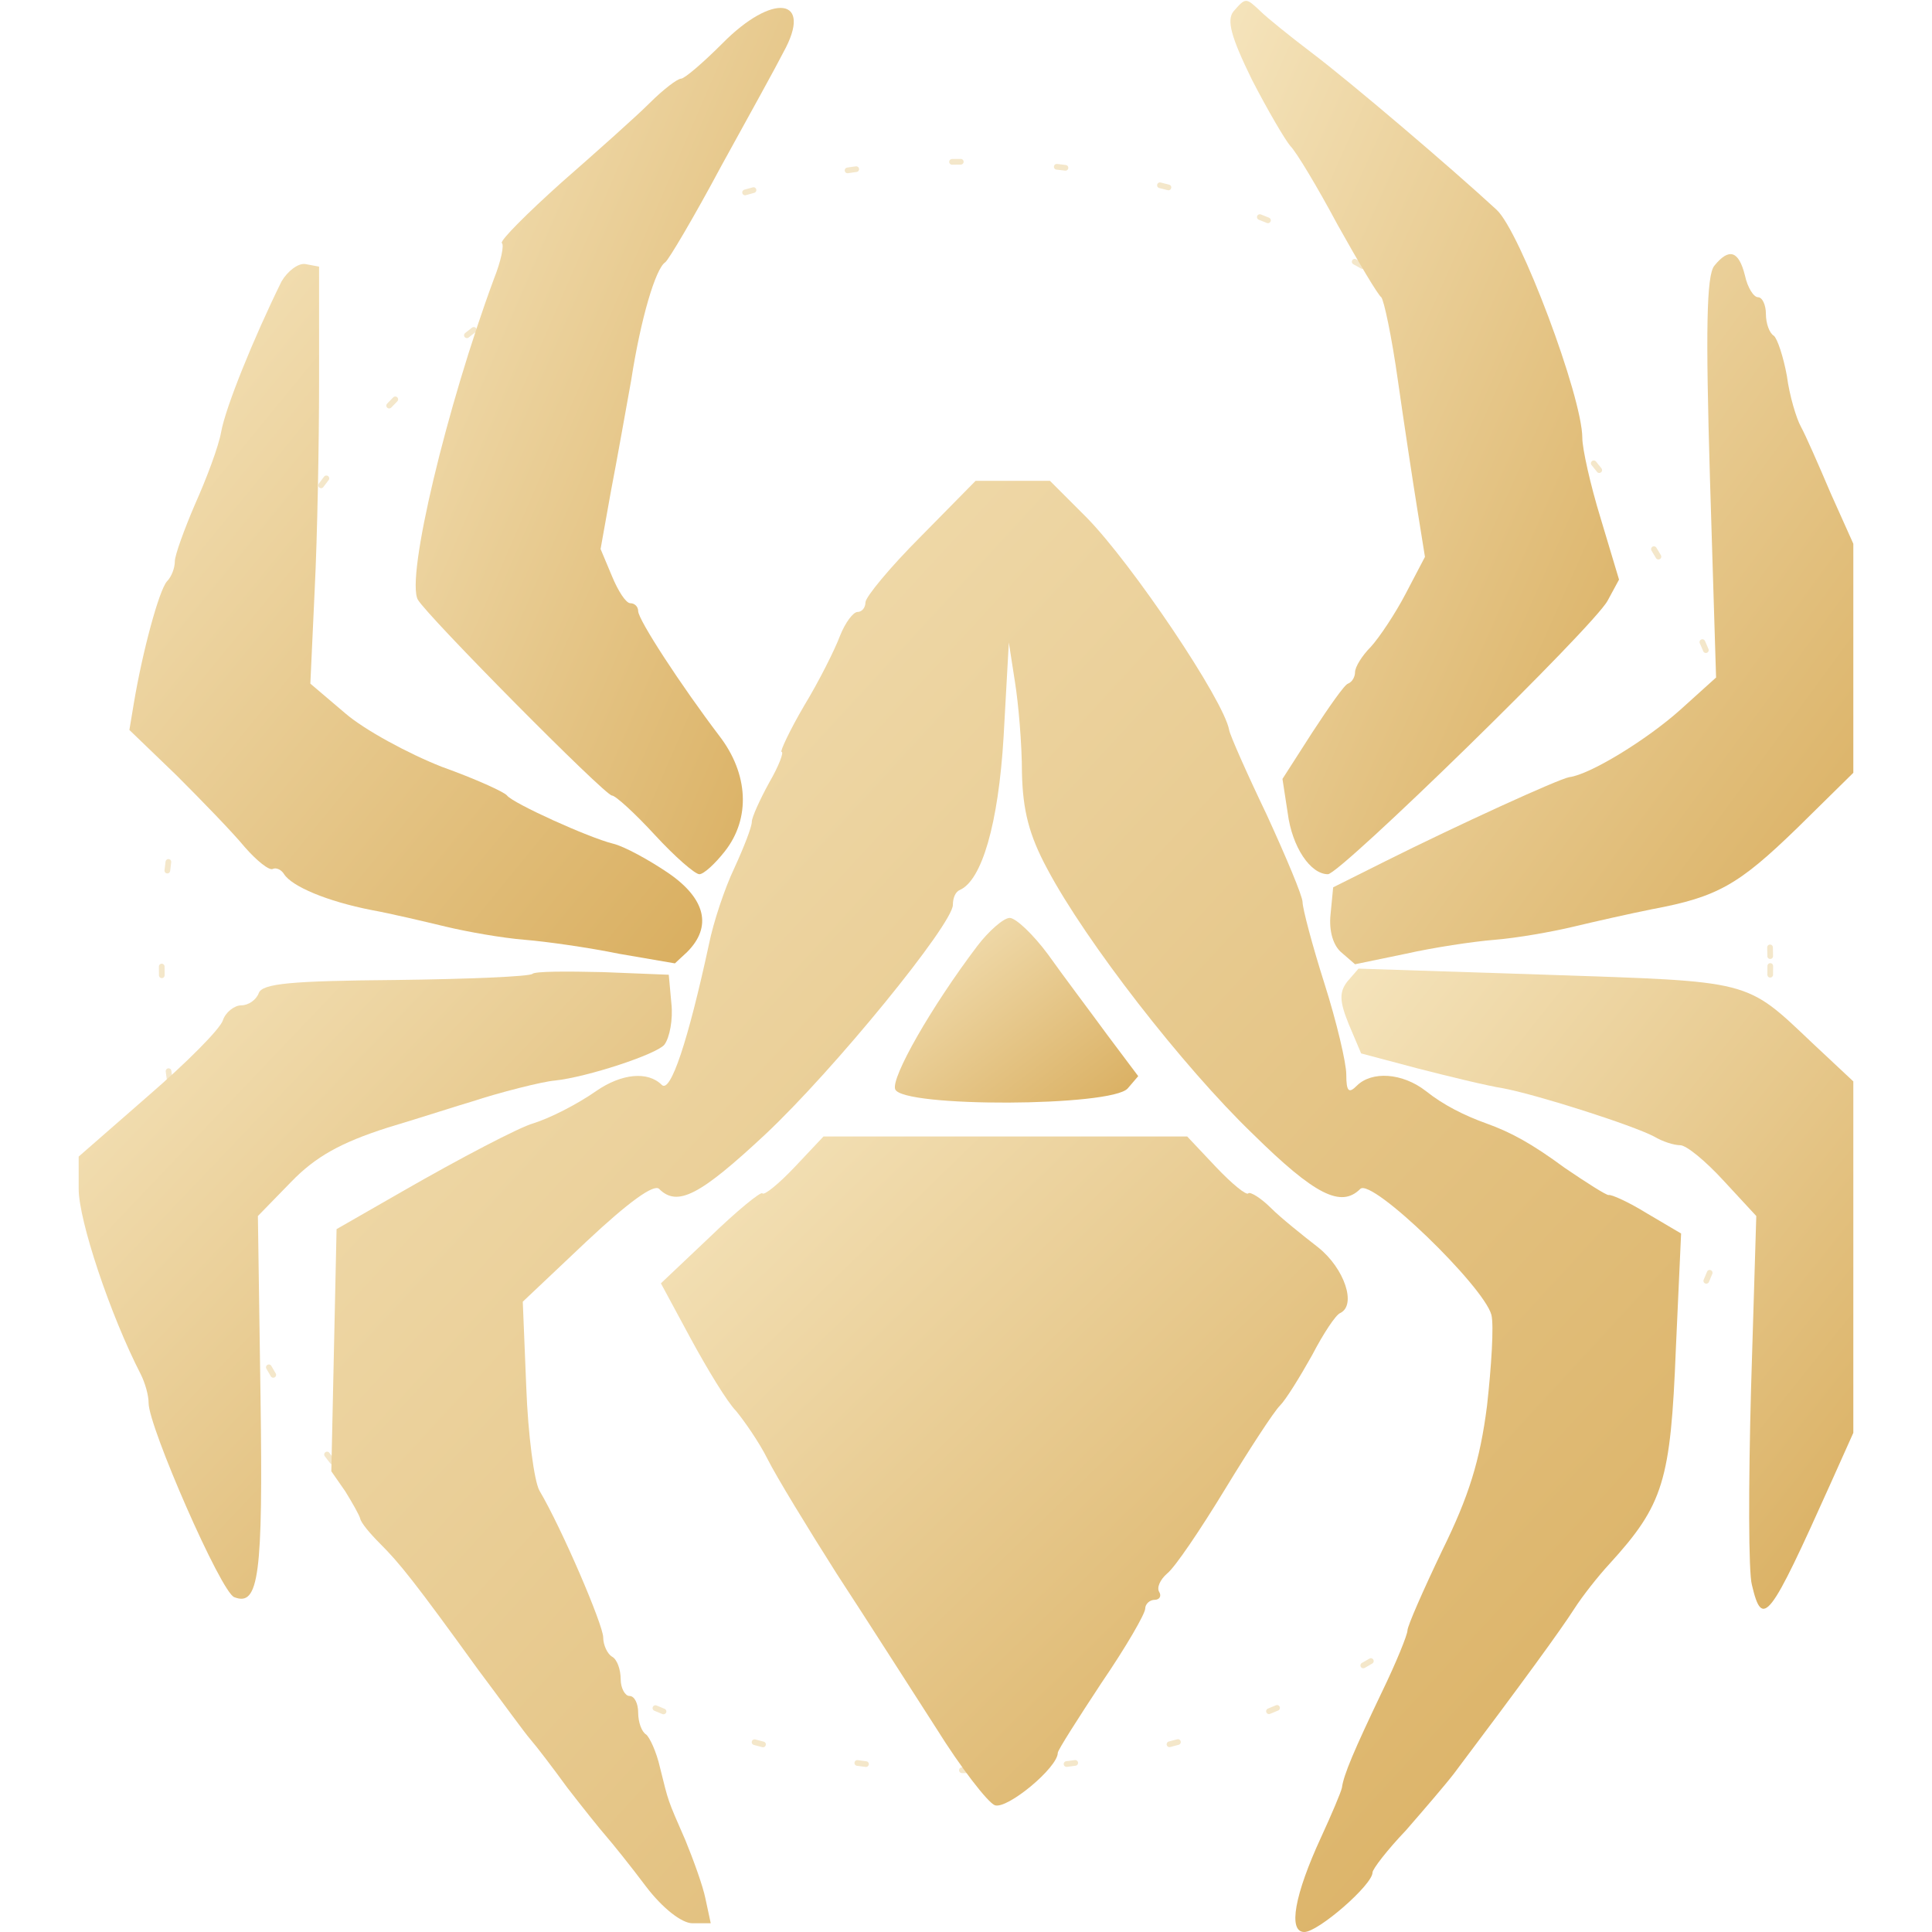
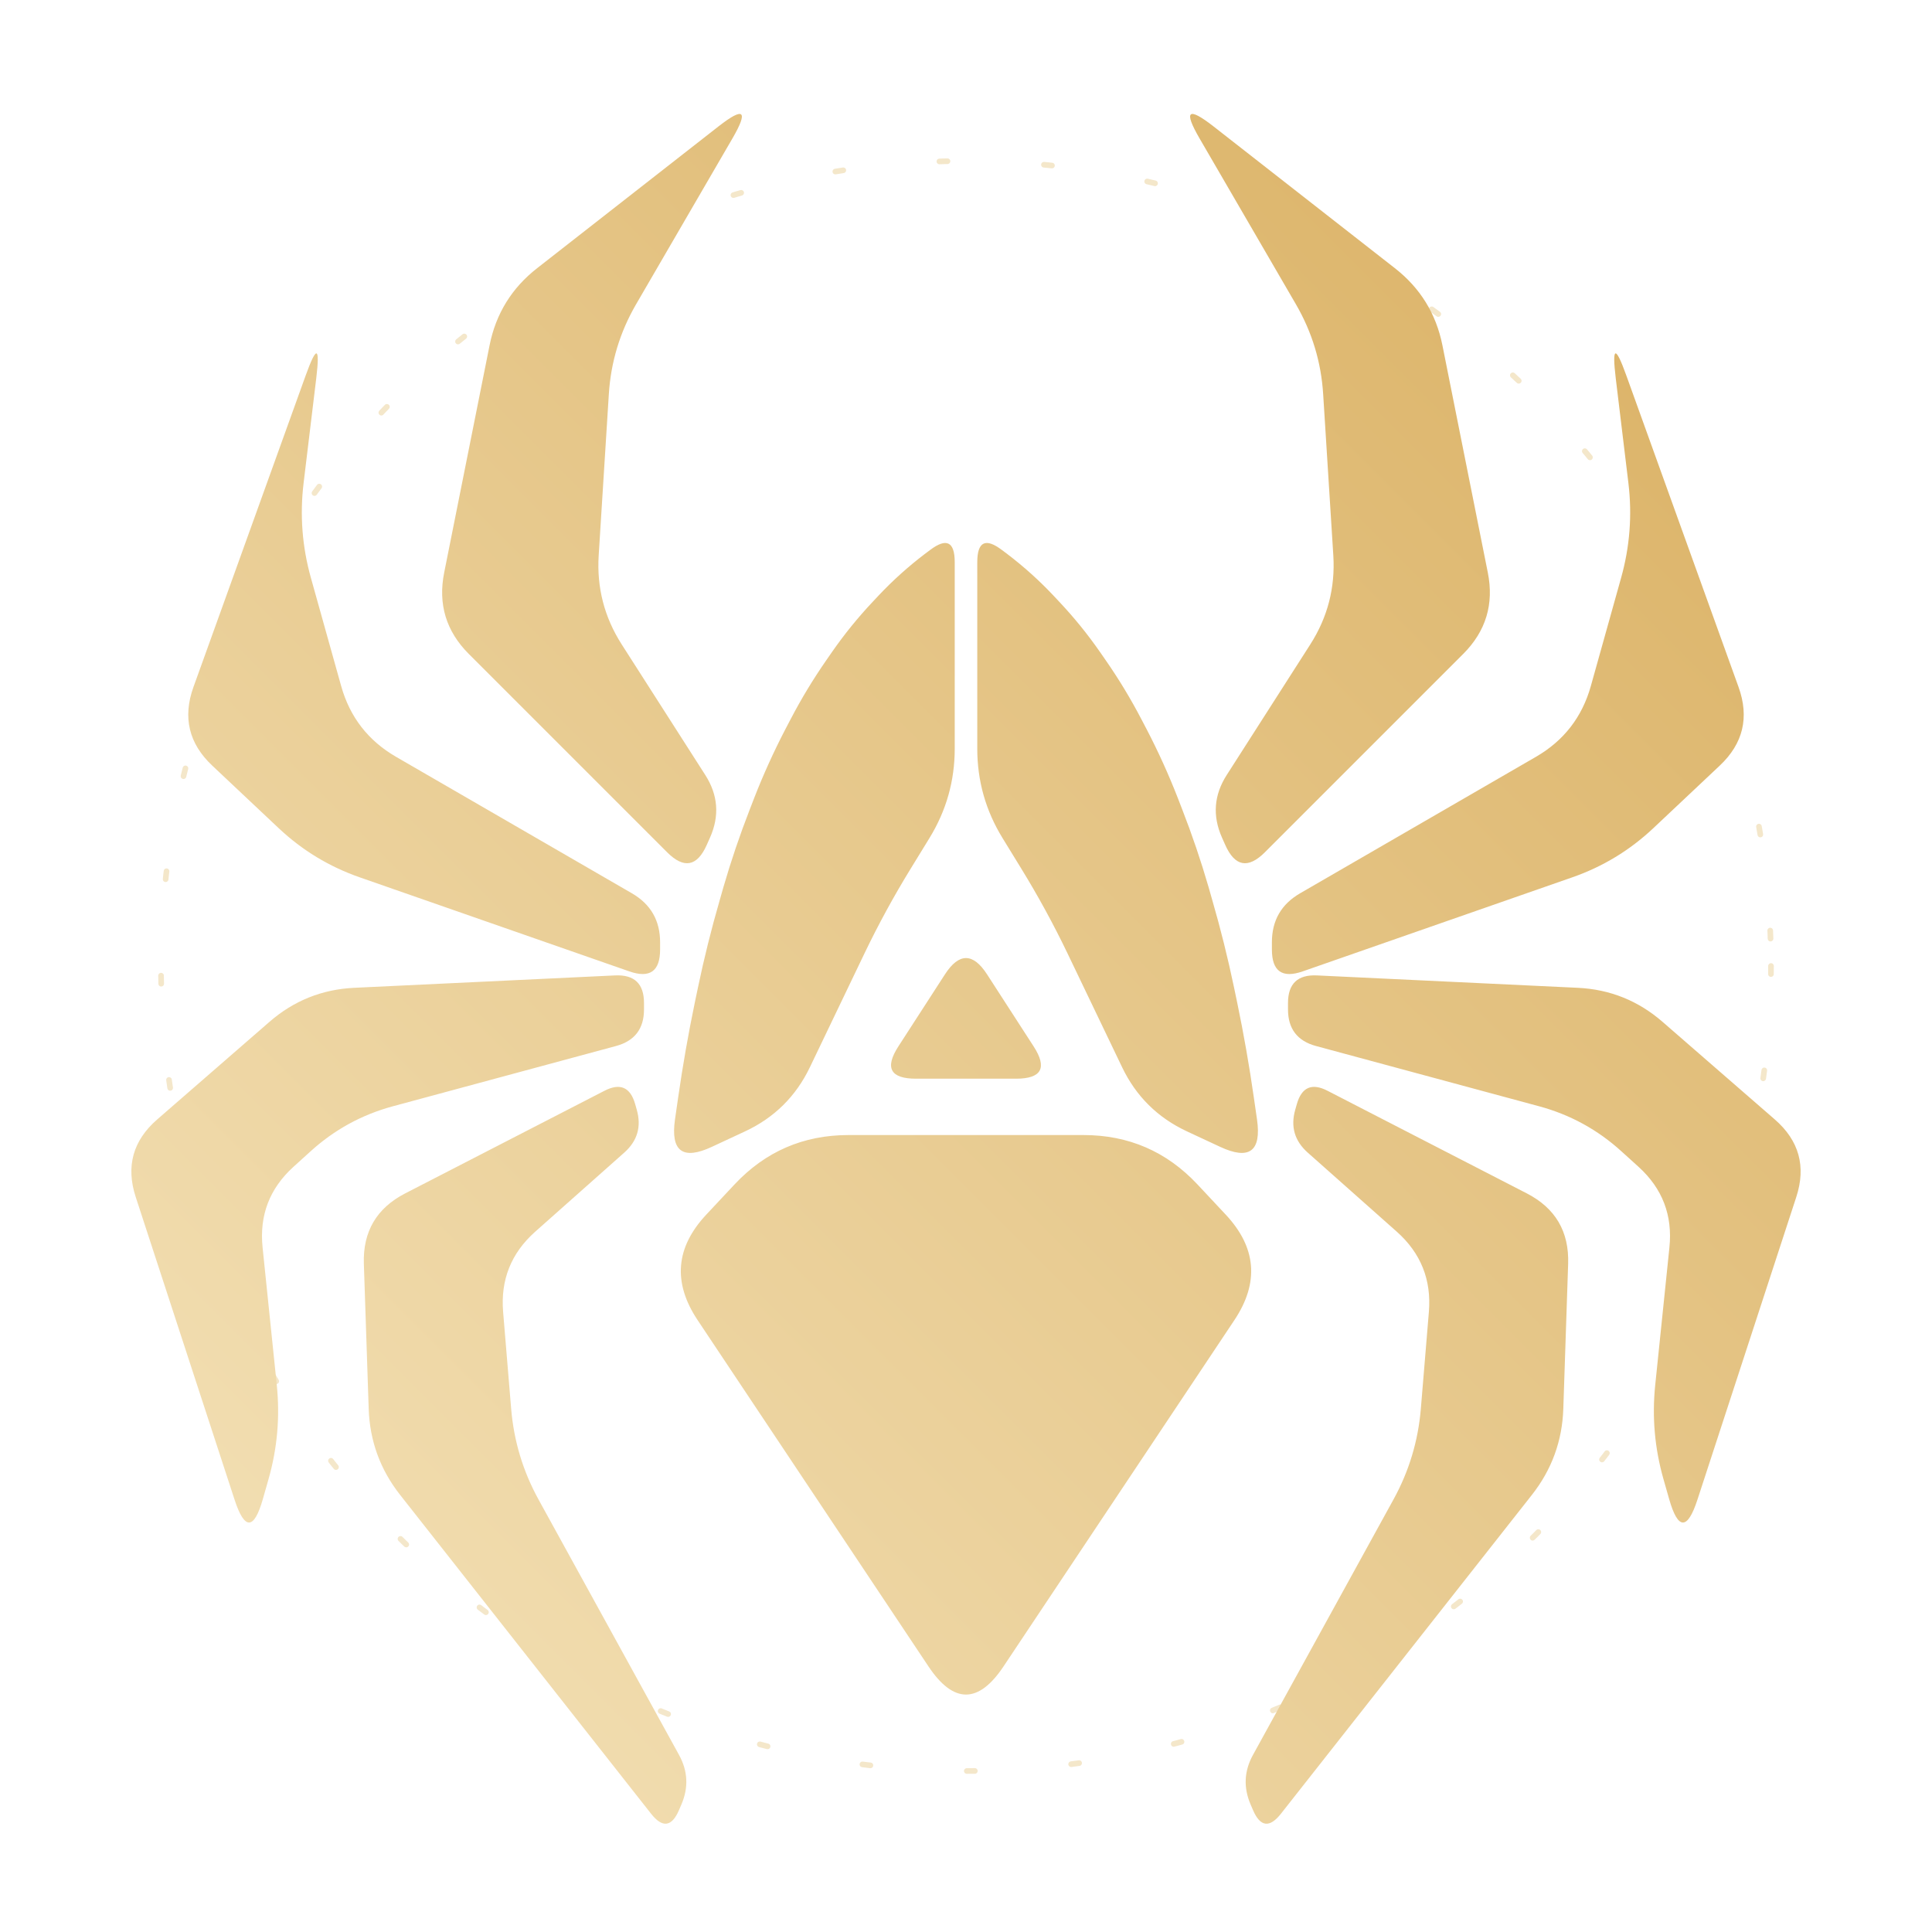
- <svg xmlns="http://www.w3.org/2000/svg" version="1.0" width="320pt" height="320pt" viewBox="54 94 203 221" preserveAspectRatio="xMidYMid meet">
+ <svg xmlns="http://www.w3.org/2000/svg" viewBox="40 84 240 240">
  <defs>
    <linearGradient id="g" x1="0" y1="1" x2="1" y2="0">
      <stop stop-color="#F5E4BC" />
      <stop offset="1" stop-color="#D9AE5F" />
    </linearGradient>
  </defs>
-   <circle cx="155.5" cy="204.5" r="92" fill="none" stroke="#E6C98A" stroke-width=".65" stroke-dasharray="1 11" stroke-linecap="round" opacity="0.45" />
-   <g transform="translate(0,320) scale(0.1,-0.1)" fill="url(#g)" stroke="none">
-     <path d="M1861 2247 c-8 -10 -3 -29 21 -78 18 -35 38 -69 44 -76 7 -7 31 -47 54 -90 24 -43 46 -80 50 -83 3 -3 12 -45 19 -95 7 -49 17 -115 22 -146 l9 -56 -22 -42 c-12 -23 -30 -50 -40 -61 -10 -10 -18 -23 -18 -29 0 -5 -3 -11 -8 -13 -4 -1 -22 -27 -41 -56 l-34 -53 6 -39 c5 -39 26 -70 46 -70 14 0 304 283 320 313 l13 24 -21 70 c-12 39 -21 80 -21 92 0 47 -71 236 -98 261 -52 48 -167 146 -212 180 -25 19 -51 40 -58 47 -17 16 -17 16 -31 0z" />
-     <path d="M1276 2210 c-22 -22 -43 -40 -47 -40 -4 0 -20 -12 -36 -28 -15 -15 -61 -56 -101 -91 -39 -35 -70 -66 -68 -69 3 -2 -1 -21 -9 -41 -54 -146 -101 -342 -87 -367 11 -19 214 -224 222 -224 4 0 26 -20 49 -45 23 -25 46 -45 51 -45 5 0 18 12 29 26 30 38 27 89 -6 132 -44 58 -93 133 -93 143 0 5 -4 9 -9 9 -5 0 -14 14 -21 31 l-13 31 12 67 c7 36 17 93 23 126 11 71 28 128 39 135 4 3 33 52 64 110 32 58 64 116 71 130 35 63 -12 69 -70 10z" />
-     <path d="M2411 1956 c-9 -11 -10 -74 -5 -243 l7 -228 -41 -37 c-38 -34 -103 -74 -127 -77 -12 -2 -128 -55 -210 -96 l-60 -30 -3 -31 c-2 -19 3 -36 13 -44 l15 -13 58 12 c31 7 77 14 102 16 25 2 65 9 90 15 25 6 65 15 90 20 75 14 99 28 166 93 l64 63 0 131 0 131 -26 58 c-14 33 -29 67 -34 76 -5 9 -13 35 -16 58 -4 22 -11 43 -15 46 -5 3 -9 14 -9 25 0 10 -4 19 -9 19 -5 0 -12 11 -15 25 -7 28 -18 32 -35 11z" />
-     <path d="M772 1938 c-32 -65 -64 -144 -69 -172 -3 -17 -17 -54 -30 -83 -12 -28 -23 -58 -23 -65 0 -8 -4 -18 -9 -23 -9 -10 -28 -80 -38 -140 l-5 -30 54 -52 c29 -29 64 -65 78 -82 14 -16 28 -27 32 -25 4 2 10 -1 13 -6 9 -14 49 -31 100 -41 22 -4 60 -13 85 -19 25 -6 65 -13 90 -15 25 -2 74 -9 108 -16 l64 -11 14 13 c29 29 21 61 -21 90 -22 15 -51 31 -64 34 -28 7 -114 46 -121 55 -3 4 -36 19 -75 33 -38 15 -88 42 -110 61 l-40 34 5 108 c3 60 5 167 5 239 l0 130 -16 3 c-8 1 -20 -8 -27 -20z" />
-     <path d="M1503 1646 c-35 -35 -63 -69 -63 -75 0 -6 -4 -11 -9 -11 -5 0 -14 -12 -20 -27 -6 -16 -24 -52 -41 -80 -17 -29 -28 -53 -26 -53 3 0 -3 -16 -14 -35 -11 -20 -20 -40 -20 -45 0 -6 -9 -29 -20 -53 -11 -23 -24 -62 -29 -87 -24 -111 -44 -171 -54 -161 -16 16 -46 13 -75 -7 -23 -16 -53 -31 -72 -37 -15 -4 -84 -40 -150 -78 l-75 -43 -3 -138 -3 -139 16 -23 c8 -13 16 -27 17 -31 1 -5 11 -17 23 -29 22 -22 39 -43 112 -144 27 -36 53 -72 60 -80 7 -8 26 -33 42 -55 17 -22 37 -47 44 -55 7 -8 28 -34 46 -58 19 -25 41 -42 53 -42 l21 0 -6 28 c-3 15 -14 45 -23 67 -21 48 -19 43 -29 83 -4 18 -12 35 -16 38 -5 3 -9 14 -9 25 0 10 -4 19 -10 19 -5 0 -10 9 -10 19 0 11 -4 23 -10 26 -5 3 -10 13 -10 22 0 14 -47 124 -73 168 -6 11 -13 64 -15 118 l-4 98 73 69 c48 45 77 66 83 60 21 -21 47 -7 121 62 79 74 215 241 215 263 0 8 3 15 8 17 25 11 44 75 50 175 l6 108 7 -45 c4 -25 8 -71 8 -104 1 -43 8 -71 29 -110 44 -83 155 -226 235 -303 71 -70 101 -85 123 -63 13 13 141 -111 150 -144 3 -12 0 -59 -5 -104 -8 -63 -21 -104 -51 -165 -22 -46 -40 -87 -40 -92 0 -5 -13 -37 -29 -70 -32 -67 -44 -95 -46 -110 -1 -5 -12 -31 -24 -57 -30 -65 -38 -108 -19 -108 16 0 78 54 78 68 0 4 17 26 38 48 20 23 45 52 55 65 79 105 122 164 138 189 9 14 27 37 40 51 62 68 70 95 76 246 l6 132 -39 23 c-21 13 -41 22 -44 21 -3 0 -25 14 -50 31 -38 28 -62 41 -90 51 -25 9 -49 21 -69 37 -27 21 -62 23 -79 6 -9 -9 -12 -7 -12 13 0 13 -11 60 -25 104 -14 44 -25 86 -25 93 0 7 -19 52 -41 100 -23 48 -42 91 -43 97 -6 34 -111 190 -163 243 l-42 42 -42 0 -43 0 -63 -64z" />
-     <path d="M1568 1178 c-53 -70 -99 -151 -94 -164 8 -21 248 -20 266 1 l12 14 -36 48 c-19 26 -50 67 -67 91 -17 23 -37 42 -44 42 -7 0 -24 -15 -37 -32z" />
-     <path d="M1059 1146 c-3 -3 -73 -6 -156 -7 -120 -1 -153 -4 -157 -15 -3 -8 -12 -14 -20 -14 -8 0 -18 -8 -21 -17 -3 -10 -42 -49 -86 -87 l-79 -69 0 -37 c0 -36 36 -144 71 -212 5 -10 9 -24 9 -33 0 -27 83 -217 98 -222 28 -11 33 24 30 229 l-3 207 38 39 c28 29 57 45 110 62 40 12 83 26 97 30 30 10 81 23 95 24 37 4 116 30 125 41 6 8 10 29 8 47 l-3 33 -75 3 c-42 1 -78 1 -81 -2z" />
-     <path d="M1991 1137 c-9 -12 -9 -22 2 -49 l14 -33 64 -17 c35 -9 80 -20 99 -23 41 -8 147 -42 172 -55 10 -6 23 -10 30 -10 7 0 29 -18 50 -41 l37 -40 -6 -198 c-3 -109 -3 -210 1 -224 12 -51 20 -40 90 116 l26 58 0 201 0 201 -47 44 c-77 73 -68 70 -304 78 l-215 7 -13 -15z" />
-     <path d="M1359 925 c-18 -19 -35 -33 -37 -30 -2 2 -29 -20 -60 -50 l-56 -53 34 -63 c19 -35 42 -73 52 -83 9 -11 26 -35 36 -55 10 -20 46 -79 79 -131 34 -52 85 -132 114 -177 28 -45 59 -85 67 -88 14 -5 72 43 72 60 0 3 23 39 50 80 28 41 50 79 50 85 0 5 5 10 11 10 5 0 8 4 5 9 -3 5 1 14 9 21 9 7 38 50 66 96 28 46 56 89 63 96 7 7 23 33 37 58 13 25 27 46 32 48 19 9 5 51 -25 75 -18 14 -43 34 -54 45 -12 12 -24 19 -26 17 -2 -3 -19 11 -37 30 l-33 35 -208 0 -208 0 -33 -35z" />
-   </g>
+   <circle cx="160" cy="204" r="100" fill="none" stroke="#E6C98A" stroke-width=".7" stroke-dasharray="1 12" stroke-linecap="round" opacity="0.45" />
+   <path fill="url(#g)" d="M129.27,99.69 L106.73,117.31 Q102.00,121.00 100.82,126.88 L95.18,155.12 Q94.00,161.00 98.24,165.24 L122.87,189.87 Q126.00,193.00 127.80,188.95 L128.20,188.05 Q130.00,184.00 127.61,180.27 L117.23,164.05 Q114.00,159.00 114.37,153.01 L115.63,132.99 Q116.00,127.00 119.01,121.81 L130.99,101.19 Q134.00,96.00 129.27,99.69 Z M204.37,132.99 L205.63,153.01 Q206.00,159.00 202.77,164.05 L192.39,180.27 Q190.00,184.00 191.80,188.05 L192.20,188.95 Q194.00,193.00 197.13,189.87 L221.76,165.24 Q226.00,161.00 224.82,155.12 L219.18,126.88 Q218.00,121.00 213.27,117.31 L190.73,99.69 Q186.00,96.00 189.01,101.19 L200.99,121.81 Q204.00,127.00 204.37,132.99 Z M77.97,130.65 L64.03,169.35 Q62.00,175.00 66.37,179.11 L74.63,186.89 Q79.00,191.00 84.67,192.98 L118.18,204.67 Q122.00,206.00 122.00,201.95 L122.00,201.05 Q122.00,197.00 118.50,194.97 L89.19,178.01 Q84.00,175.00 82.38,169.22 L78.62,155.78 Q77.00,150.00 77.71,144.04 L79.29,130.96 Q80.00,125.00 77.97,130.65 Z M241.38,155.78 L237.62,169.22 Q236.00,175.00 230.81,178.01 L201.50,194.97 Q198.00,197.00 198.00,201.05 L198.00,201.95 Q198.00,206.00 201.82,204.67 L235.33,192.98 Q241.00,191.00 245.37,186.89 L253.63,179.11 Q258.00,175.00 255.97,169.35 L242.03,130.65 Q240.00,125.00 240.71,130.96 L242.29,144.04 Q243.00,150.00 241.38,155.78 Z M116.40,205.17 L83.99,206.71 Q78.00,207.00 73.47,210.94 L59.53,223.06 Q55.00,227.00 56.86,232.70 L69.14,270.30 Q71.00,276.00 72.65,270.23 L73.35,267.77 Q75.00,262.00 74.38,256.03 L72.62,238.97 Q72.00,233.00 76.44,228.96 L78.56,227.04 Q83.00,223.00 88.79,221.43 L116.52,213.94 Q120.00,213.00 120.00,209.40 L120.00,208.60 Q120.00,205.00 116.40,205.17 Z M203.48,213.94 L231.21,221.43 Q237.00,223.00 241.44,227.04 L243.56,228.96 Q248.00,233.00 247.38,238.97 L245.62,256.03 Q245.00,262.00 246.65,267.77 L247.35,270.23 Q249.00,276.00 250.86,270.30 L263.14,232.70 Q265.00,227.00 260.47,223.06 L246.53,210.94 Q242.00,207.00 236.01,206.71 L203.60,205.17 Q200.00,205.00 200.00,208.60 L200.00,209.40 Q200.00,213.00 203.48,213.94 Z M115.09,219.50 L90.33,232.25 Q85.00,235.00 85.20,241.00 L85.80,259.00 Q86.00,265.00 89.71,269.71 L120.88,309.31 Q123.00,312.00 124.35,308.85 L124.65,308.15 Q126.00,305.00 124.35,302.00 L106.89,270.26 Q104.00,265.00 103.50,259.02 L102.50,246.98 Q102.00,241.00 106.48,237.01 L117.55,227.18 Q120.00,225.00 119.10,221.85 L118.90,221.15 Q118.00,218.00 115.09,219.50 Z M202.45,227.18 L213.52,237.01 Q218.00,241.00 217.50,246.98 L216.50,259.02 Q216.00,265.00 213.11,270.26 L195.65,302.00 Q194.00,305.00 195.35,308.15 L195.65,308.85 Q197.00,312.00 199.12,309.31 L230.29,269.71 Q234.00,265.00 234.20,259.00 L234.80,241.00 Q235.00,235.00 229.67,232.25 L204.91,219.50 Q202.00,218.00 201.10,221.15 L200.90,221.85 Q200.00,225.00 202.45,227.18 Z M155.53,152.33 L154.85,152.84 Q151.79,155.17 149.15,157.97 L148.41,158.76 Q145.65,161.69 143.35,165.00 L142.65,166.01 Q140.19,169.55 138.20,173.37 L137.55,174.61 Q135.40,178.75 133.70,183.10 L133.14,184.55 Q131.29,189.30 129.87,194.19 L129.40,195.84 Q127.85,201.19 126.71,206.64 L126.31,208.55 Q125.09,214.42 124.24,220.36 L123.85,223.06 Q123.00,229.00 128.44,226.46 L132.56,224.54 Q138.00,222.00 140.60,216.59 L147.40,202.41 Q150.00,197.00 153.14,191.89 L155.46,188.11 Q158.60,183.00 158.60,177.00 L158.60,153.85 Q158.60,150.00 155.53,152.33 Z M164.54,188.11 L166.86,191.89 Q170.00,197.00 172.60,202.41 L179.40,216.59 Q182.00,222.00 187.44,224.54 L191.56,226.46 Q197.00,229.00 196.15,223.06 L195.76,220.36 Q194.91,214.42 193.69,208.55 L193.29,206.64 Q192.15,201.19 190.60,195.84 L190.13,194.19 Q188.71,189.30 186.86,184.55 L186.30,183.10 Q184.60,178.75 182.45,174.61 L181.80,173.37 Q179.81,169.55 177.35,166.01 L176.65,165.00 Q174.35,161.69 171.59,158.76 L170.85,157.97 Q168.21,155.17 165.15,152.84 L164.47,152.33 Q161.40,150.00 161.40,153.85 L161.40,177.00 Q161.40,183.00 164.54,188.11 Z M157.39,205.03 L151.61,213.97 Q149.00,218.00 153.80,218.00 L166.20,218.00 Q171.00,218.00 168.39,213.97 L162.61,205.03 Q160.00,201.00 157.39,205.03 Z M127.75,234.87 L131.25,231.13 Q137.00,225.00 145.40,225.00 L174.60,225.00 Q183.00,225.00 188.75,231.13 L192.25,234.87 Q198.00,241.00 193.34,247.99 L164.66,291.01 Q160.00,298.00 155.34,291.01 L126.66,247.99 Q122.00,241.00 127.75,234.87 Z" />
</svg>
